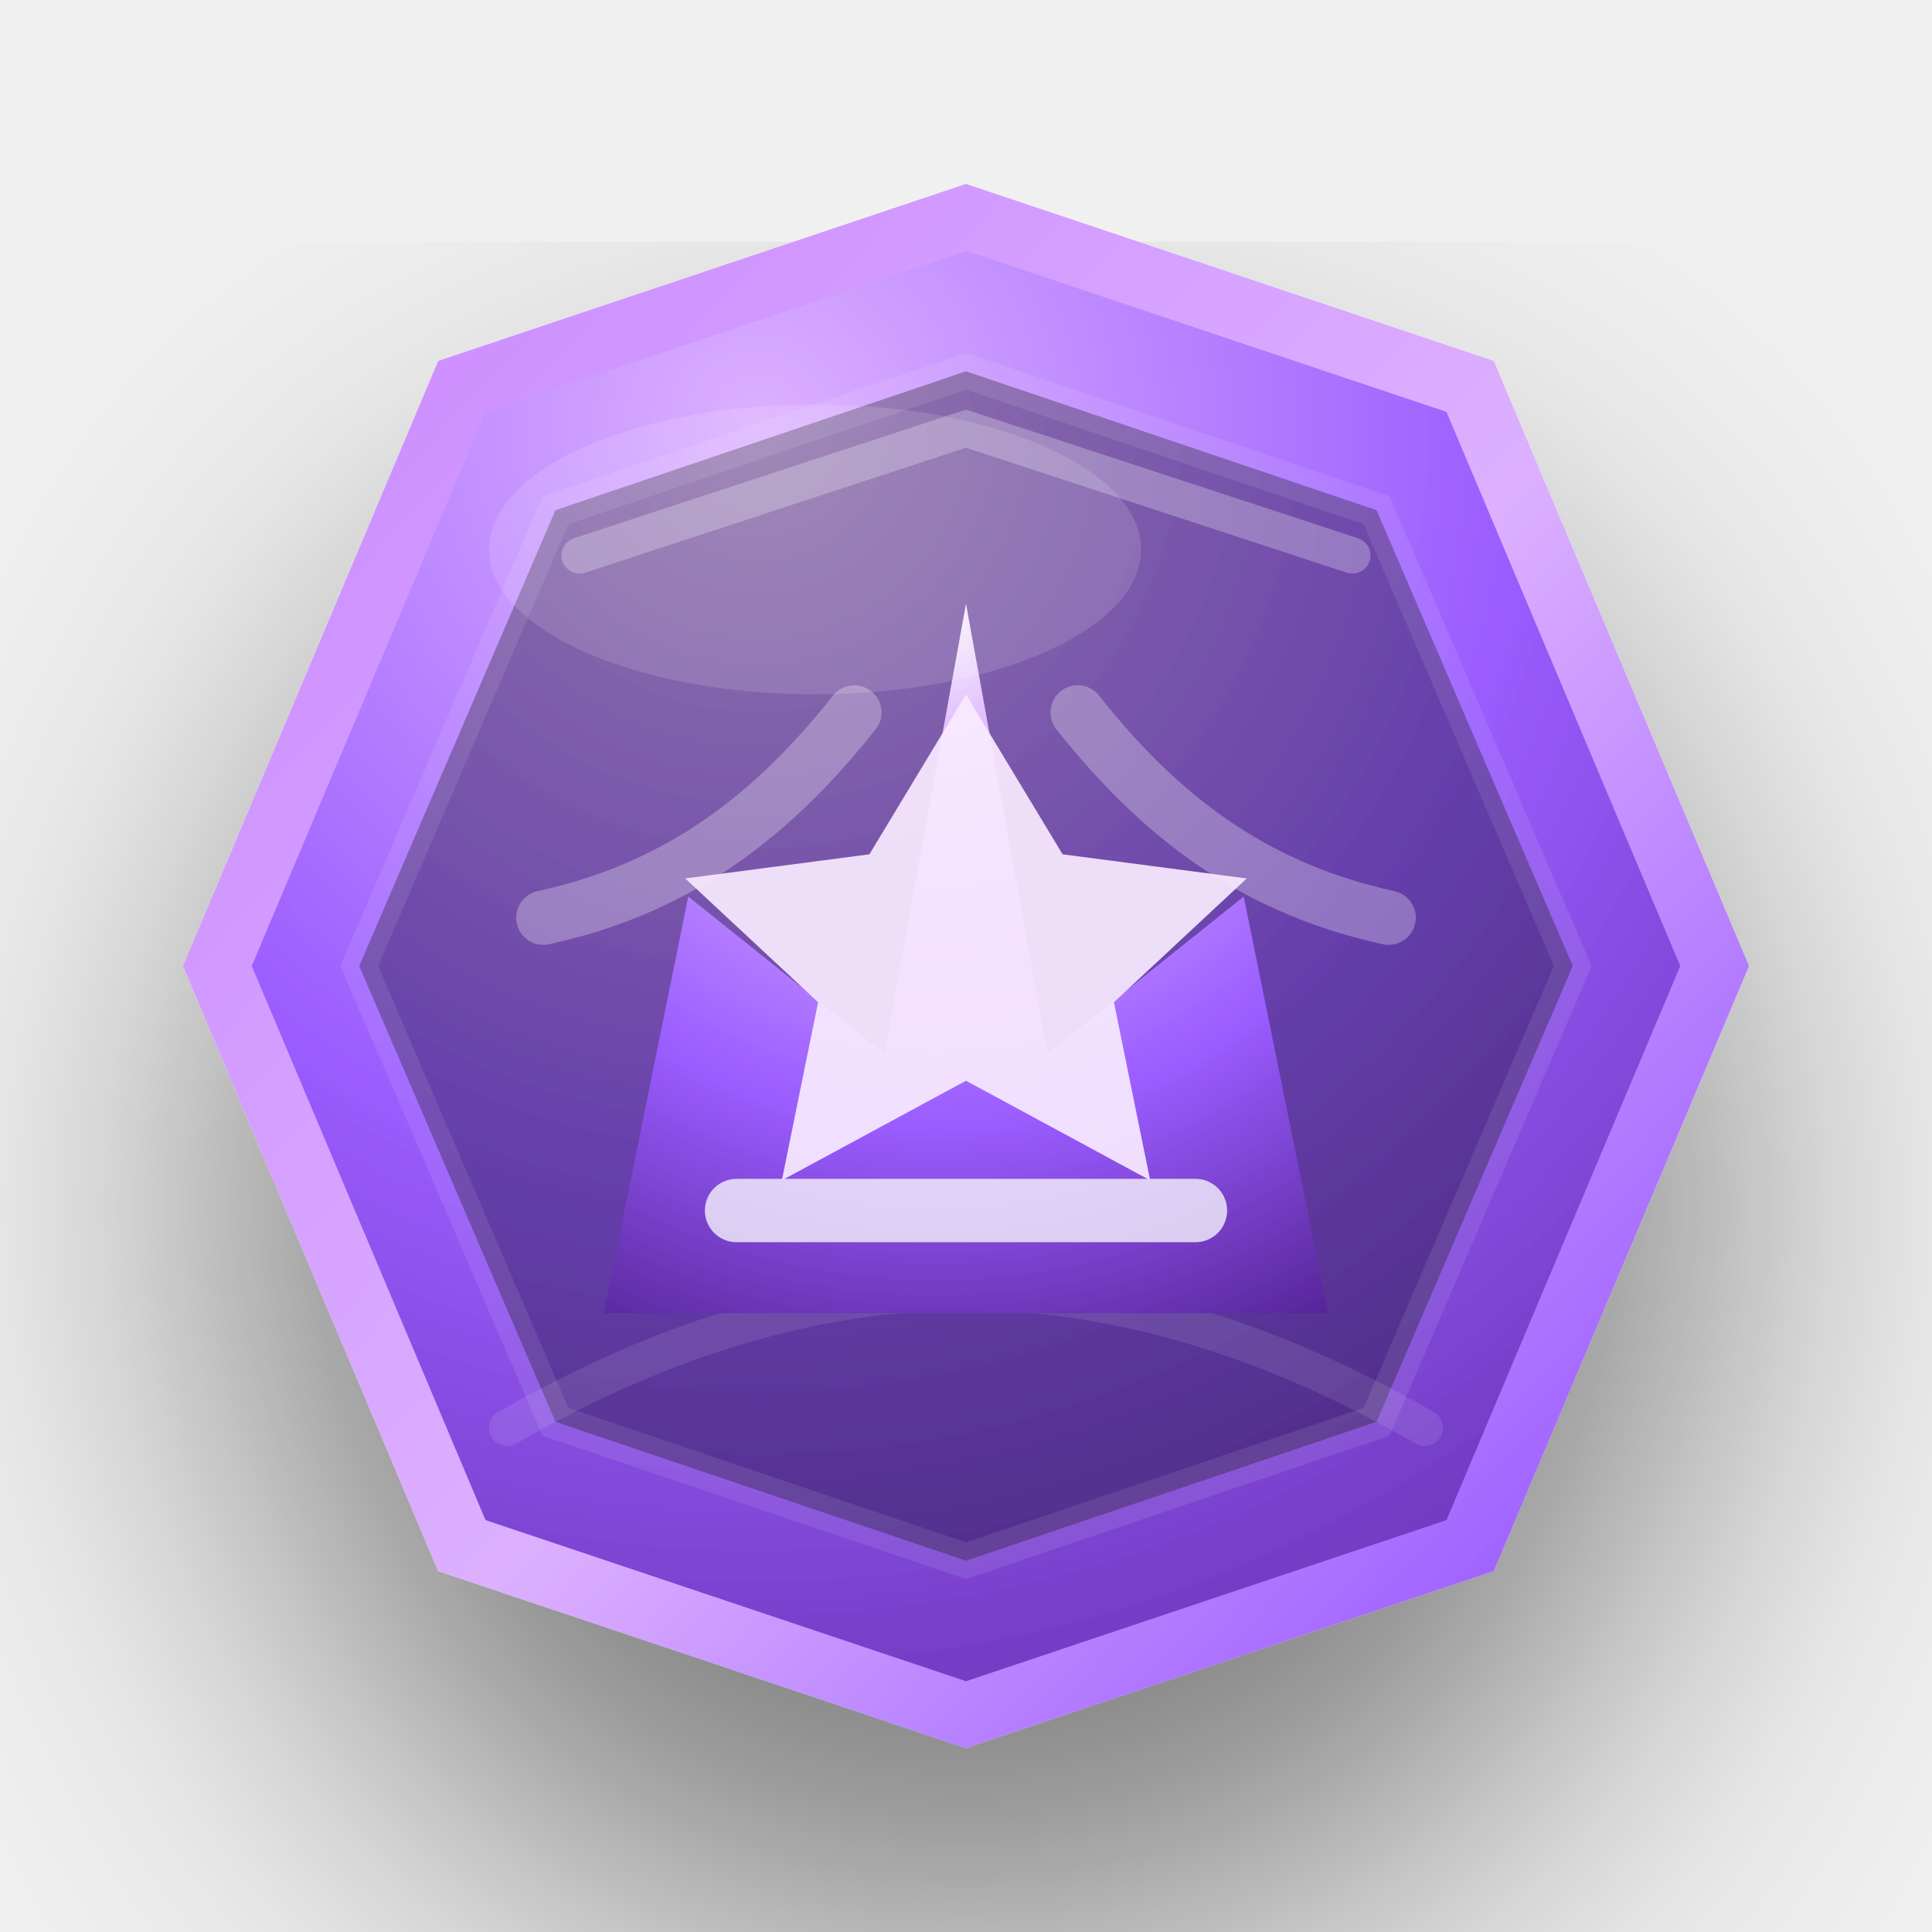
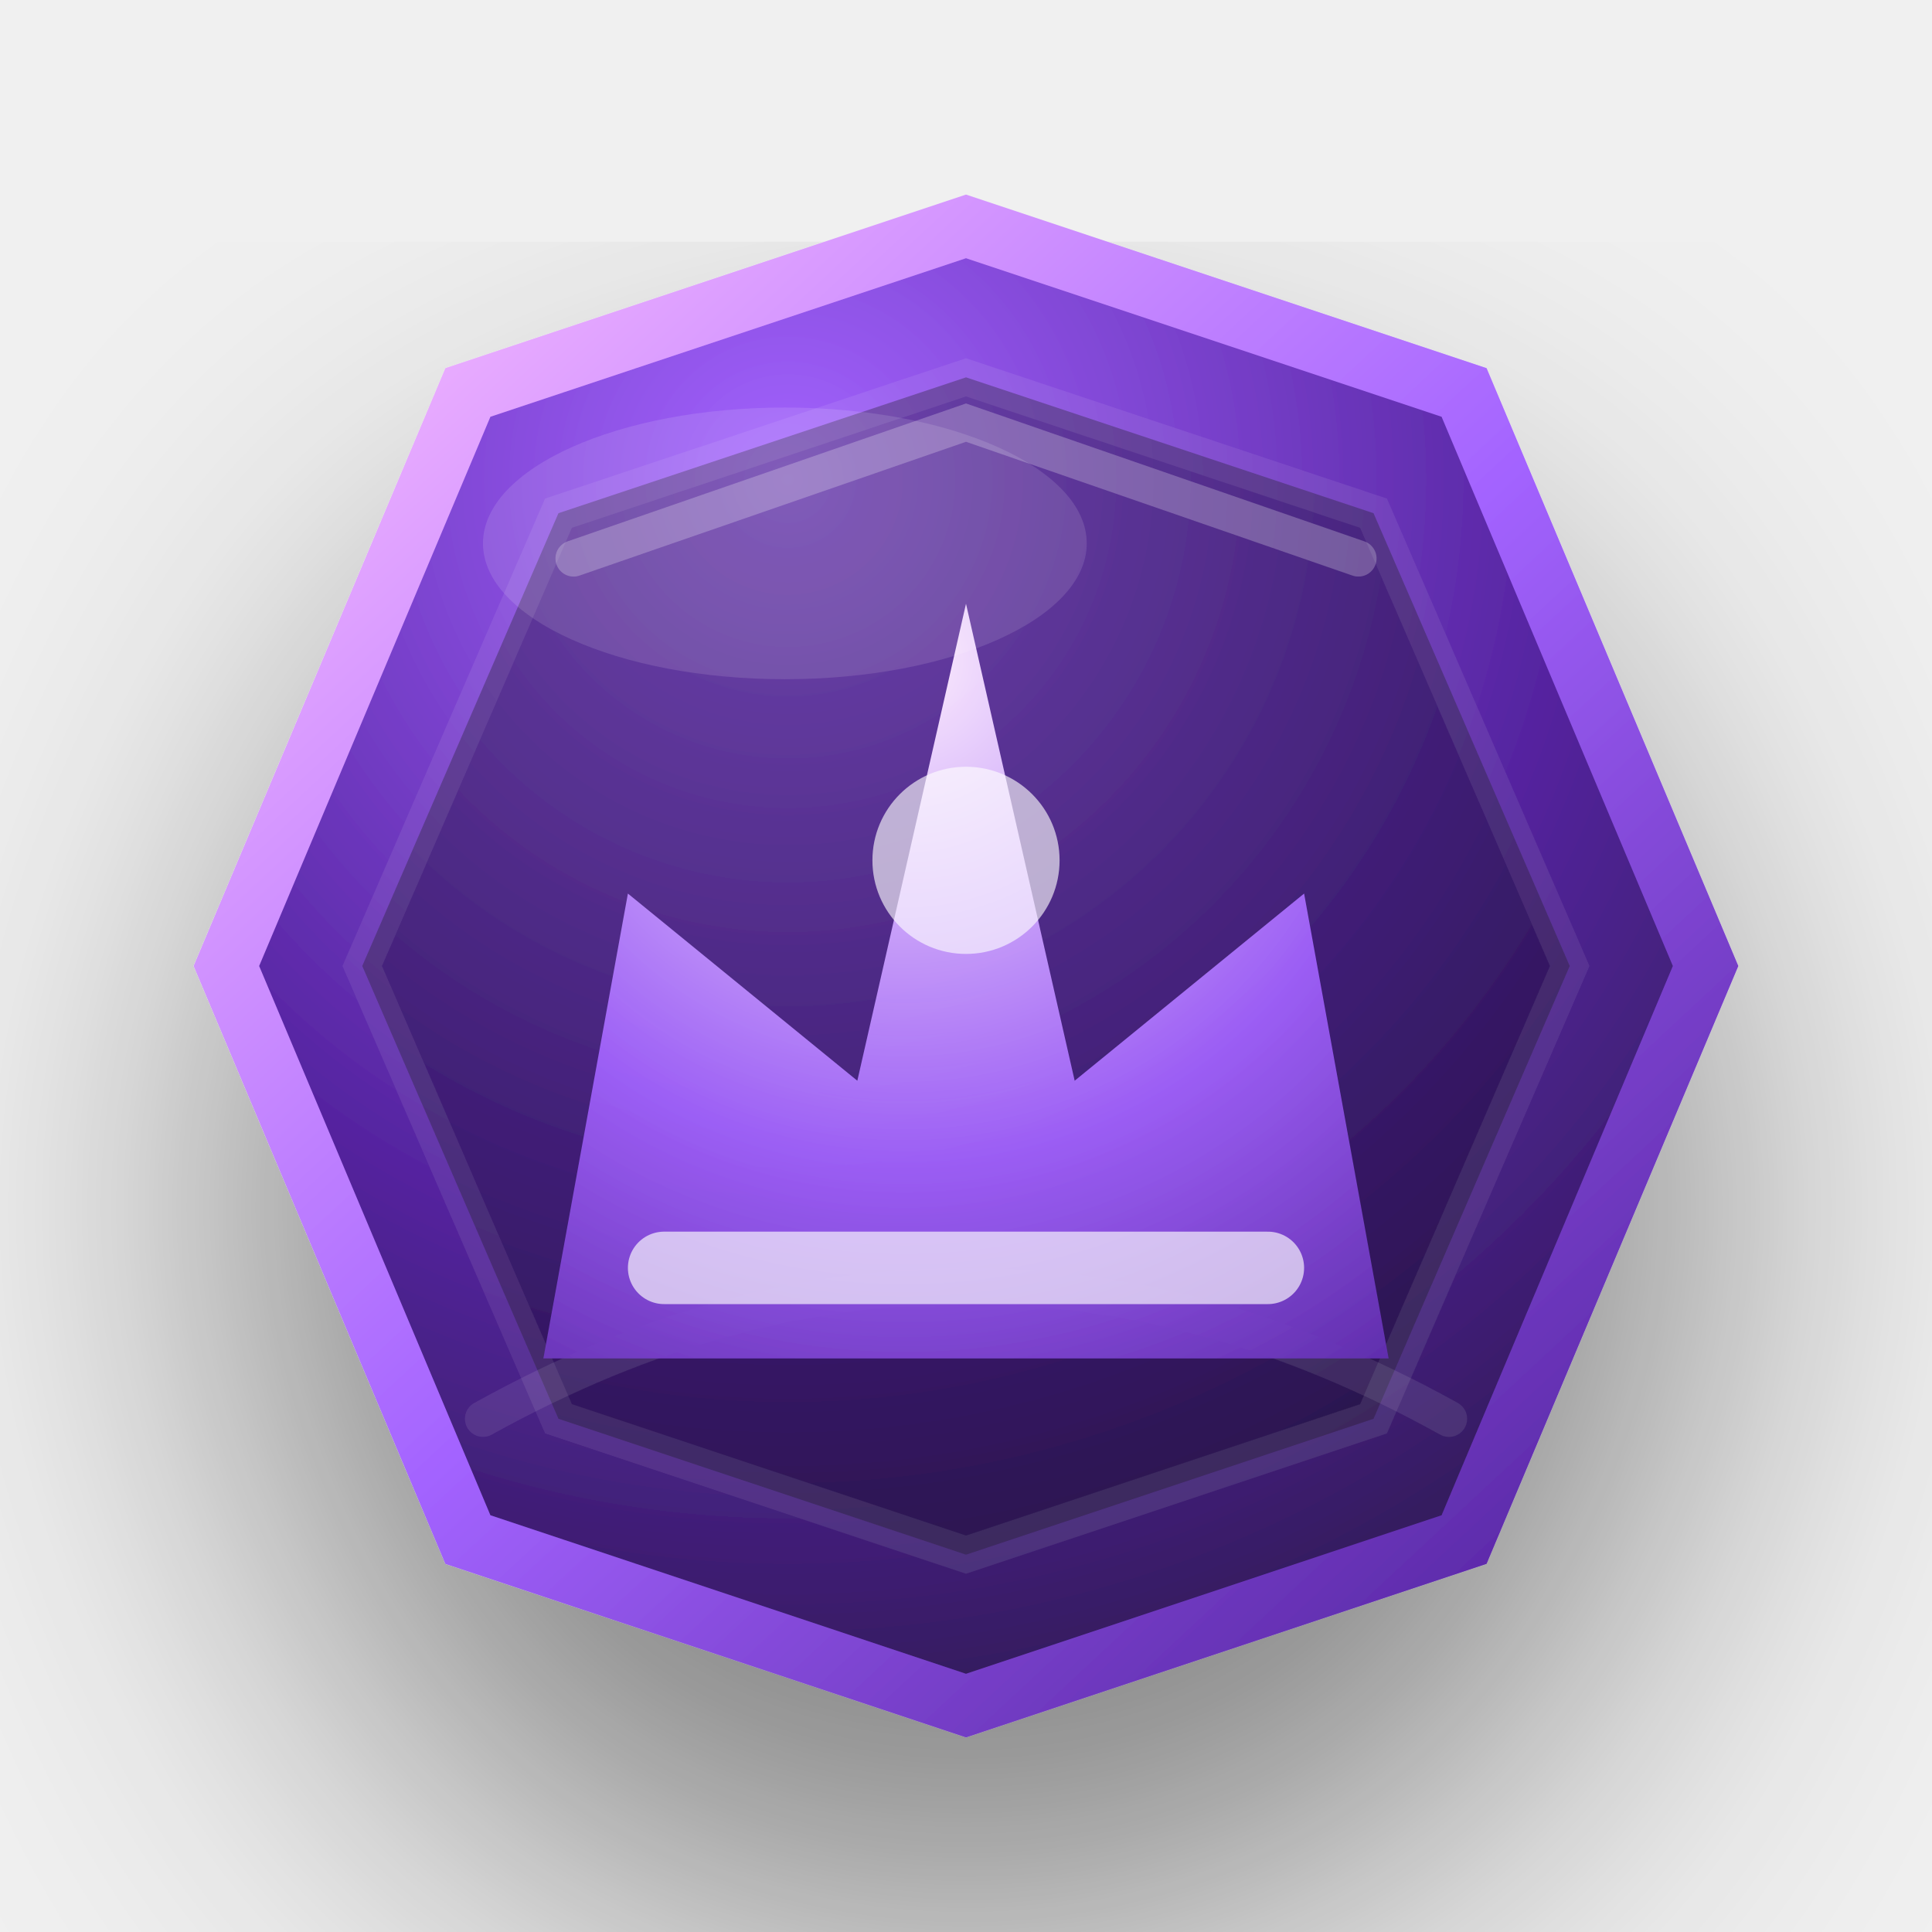
<svg xmlns="http://www.w3.org/2000/svg" width="96" height="96" viewBox="0 0 64 64" fill="none">
  <defs>
-     <radialGradient id="plate" cx="0" cy="0" r="1" gradientUnits="userSpaceOnUse" gradientTransform="translate(25 14) rotate(49) scale(58)">
-       <stop stop-color="#dcb0ff" />
-       <stop offset=".44" stop-color="#9a5cff" />
-       <stop offset="1" stop-color="#4f1f8d" />
+     <radialGradient id="plate" cx="0" cy="0" r="1" gradientUnits="userSpaceOnUse" gradientTransform="translate(26 16) rotate(50) scale(56)">
+       <stop stop-color="#a363ff" />
+       <stop offset=".46" stop-color="#5524a0" />
+       <stop offset="1" stop-color="#111418" />
    </radialGradient>
-     <linearGradient id="frame" x1="10" y1="12" x2="53" y2="52" gradientUnits="userSpaceOnUse">
-       <stop stop-color="#cc8dff" />
-       <stop offset=".55" stop-color="#dcb0ff" />
-       <stop offset="1" stop-color="#9a5cff" />
+     <linearGradient id="frame" x1="12" y1="11" x2="52" y2="54" gradientUnits="userSpaceOnUse">
+       <stop stop-color="#efb2ff" />
+       <stop offset=".5" stop-color="#a363ff" />
+       <stop offset="1" stop-color="#5524a0" />
    </linearGradient>
-     <radialGradient id="gem" cx="0" cy="0" r="1" gradientUnits="userSpaceOnUse" gradientTransform="translate(31 20) rotate(51) scale(28)">
-       <stop stop-color="rgba(255,255,255,.95)" />
-       <stop offset=".18" stop-color="#dcb0ff" />
-       <stop offset=".62" stop-color="#9a5cff" />
-       <stop offset="1" stop-color="#4f1f8d" />
+     <radialGradient id="coreGem" cx="0" cy="0" r="1" gradientUnits="userSpaceOnUse" gradientTransform="translate(30 22) rotate(51) scale(30)">
+       <stop stop-color="#fff0ff" stop-opacity=".98" />
+       <stop offset=".55" stop-color="#a363ff" stop-opacity=".92" />
+       <stop offset="1" stop-color="#5524a0" stop-opacity=".98" />
    </radialGradient>
-     <filter id="glowFx" x="-35%" y="-35%" width="170%" height="170%">
-       <feDropShadow dx="0" dy="0" stdDeviation="4.5" flood-color="#cc8dff" flood-opacity=".32" />
-       <feDropShadow dx="0" dy="8" stdDeviation="8" flood-color="black" flood-opacity=".48" />
+     <linearGradient id="edgeStroke" x1="16" y1="16" x2="48" y2="48">
+       <stop stop-color="rgba(255,255,255,.9)" />
+       <stop offset="1" stop-color="rgba(255,255,255,.2)" />
+     </linearGradient>
+     <filter id="glow" x="-30%" y="-30%" width="160%" height="160%">
+       <feDropShadow dx="0" dy="0" stdDeviation="4" flood-color="#efb2ff" flood-opacity=".3" />
+       <feDropShadow dx="0" dy="8" stdDeviation="7" flood-color="black" flood-opacity=".45" />
    </filter>
  </defs>
-   <g filter="url(#glowFx)">
-     <path d="M32 7.2 48.7 12.8 56.8 32 48.7 51.2 32 56.8 15.3 51.2 7.2 32 15.3 12.8 32 7.2Z" fill="url(#plate)" stroke="url(#frame)" stroke-width="2.1" />
-     <path d="M32 12.3 45.6 16.9 52.1 32 45.6 47.1 32 51.7 18.4 47.1 11.9 32 18.4 16.9 32 12.3Z" fill="rgba(5,7,9,.34)" stroke="rgba(255,255,255,.09)" stroke-width="1.15" />
-     <path d="M19.2 18.4 32 14.2 44.8 18.4" stroke="rgba(255,255,255,.26)" stroke-width="1.2" stroke-linecap="round" />
-     <path d="M16.8 47.3c5.2-3 10.3-4.5 15.2-4.5 4.9 0 10 1.5 15.2 4.5" stroke="rgba(255,255,255,.1)" stroke-width="1.2" stroke-linecap="round" />
-     <path d="M20 43.5h24l-2.8-13.8-6.5 5.2L32 20l-2.7 14.9-6.5-5.2L20 43.5Z" fill="url(#gem)" />
-     <path d="M24.4 40.1h15.2" stroke="rgba(255,255,255,.74)" stroke-width="2.1" stroke-linecap="round" />
-     <path d="M18 30.4c4.1-.9 7.3-3 10.3-6.8M46 30.4c-4.1-.9-7.3-3-10.3-6.8" stroke="rgba(255,255,255,.28)" stroke-width="1.8" stroke-linecap="round" />
-     <polygon points="32,23 35.2,28.3 41.3,29.1 36.9,33.2 38.1,39.1 32,35.8 25.9,39.1 27.1,33.2 22.7,29.1 28.8,28.3" fill="#f8eaff" fill-opacity="0.92" />
-     <ellipse cx="27" cy="18.2" rx="10.8" ry="4.8" fill="white" fill-opacity=".13" />
+   <g filter="url(#glow)">
+     <path d="M32 7.5 48.5 13 56.5 32 48.5 51 32 56.5 15.5 51 7.5 32 15.5 13 32 7.5Z" fill="url(#plate)" stroke="url(#frame)" stroke-width="2" />
+     <path d="M32 12.5 45.5 17 52 32 45.5 47 32 51.5 18.5 47 12 32 18.5 17 32 12.5Z" fill="rgba(6,8,8,.32)" stroke="rgba(255,255,255,.08)" stroke-width="1.2" />
+     <path d="M19 18.5 32 14l13 4.5" stroke="rgba(255,255,255,.24)" stroke-width="1.2" stroke-linecap="round" />
+     <path d="M16 47c5.4-3 10.7-4.4 16-4.4 5.3 0 10.6 1.4 16 4.4" stroke="rgba(255,255,255,.09)" stroke-width="1.2" stroke-linecap="round" />
+     <path d="M18 45h28l-2.8-15.4-7.6 6.2L32 20l-3.6 15.8-7.6-6.2L18 45Z" fill="url(#coreGem)" />
+     <path d="M22 42h20" stroke="rgba(255,255,255,.65)" stroke-width="2.4" stroke-linecap="round" />
+     <circle cx="32" cy="28.5" r="3.1" fill="rgba(255,255,255,.62)" />
+     <ellipse cx="26" cy="18" rx="10" ry="4.5" fill="white" fill-opacity=".12" />
  </g>
</svg>
